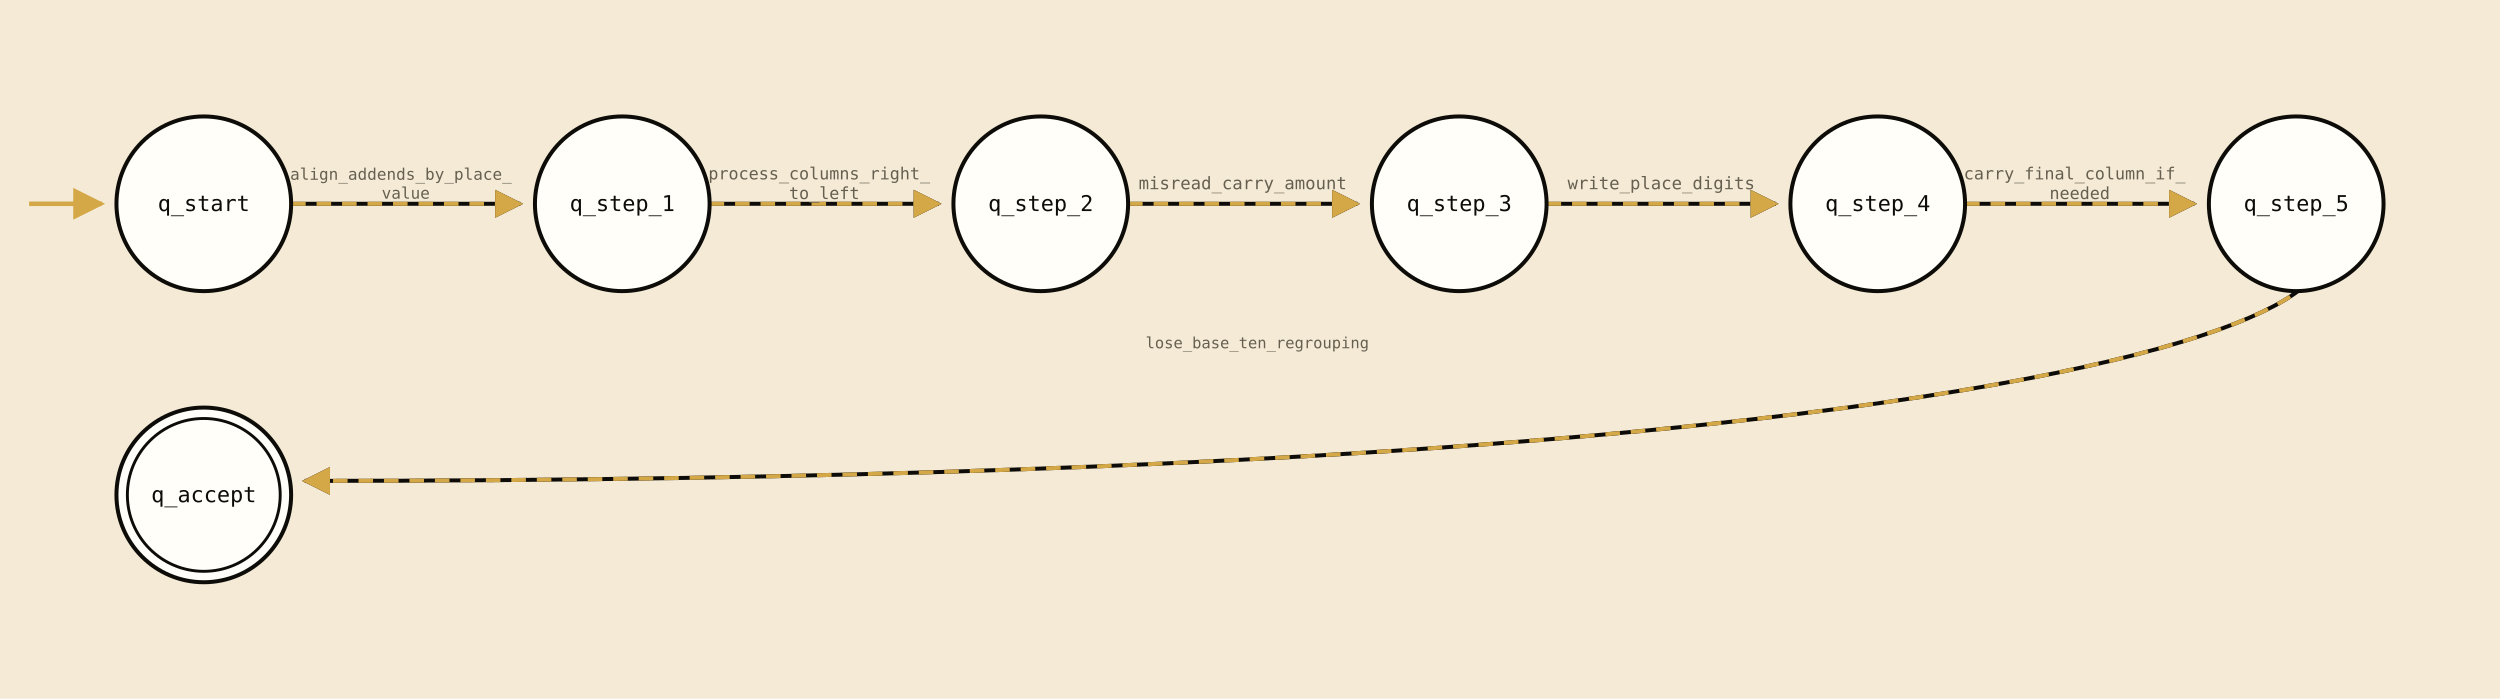
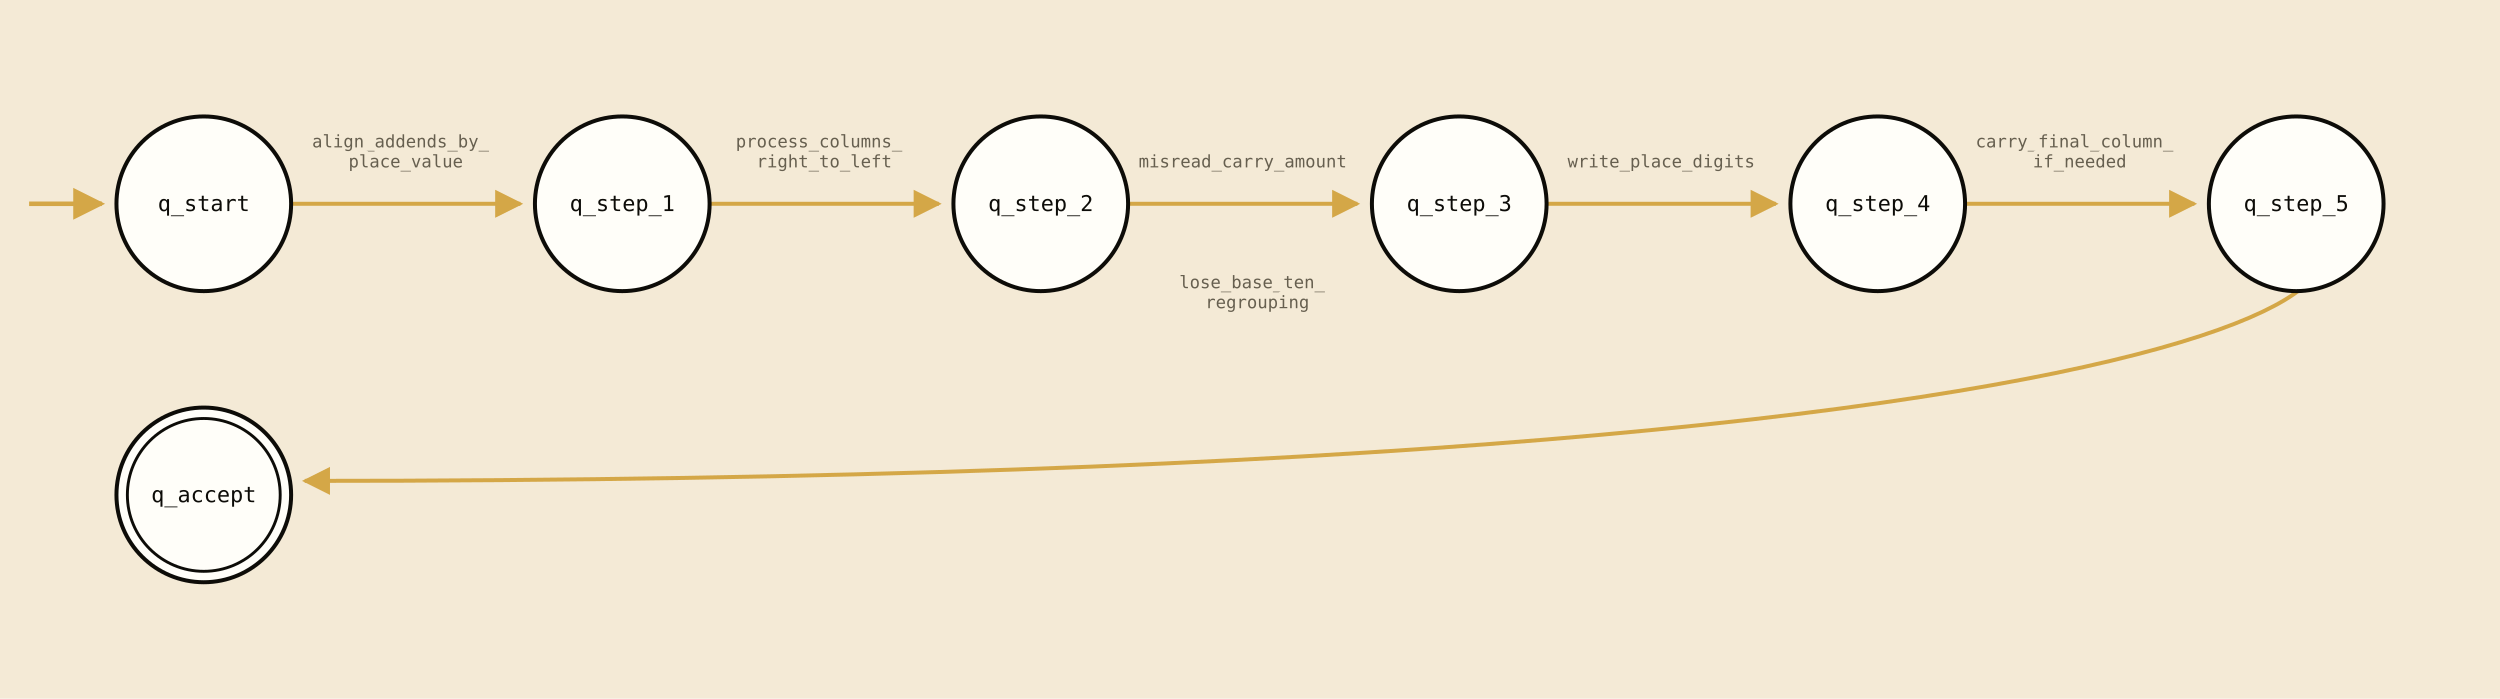
<svg xmlns="http://www.w3.org/2000/svg" width="1374" height="384" viewBox="0 0 1374 384" role="img" aria-labelledby="title desc">
  <defs>
    <marker id="arrow-static" viewBox="0 0 10 10" refX="9" refY="5" markerWidth="7" markerHeight="7" orient="auto-start-reverse">
      <path d="M 0 0 L 10 5 L 0 10 z" fill="#0d0c08" />
    </marker>
    <marker id="arrow-observed" viewBox="0 0 10 10" refX="9" refY="5" markerWidth="7" markerHeight="7" orient="auto-start-reverse">
      <path d="M 0 0 L 10 5 L 0 10 z" fill="#d4a747" />
    </marker>
+     <marker id="arrow-combined" viewBox="0 0 10 10" refX="9" refY="5" markerWidth="7" markerHeight="7" orient="auto-start-reverse">
+       <path d="M 0 0 L 10 5 L 0 10 z" fill="#d4a747" />
+     </marker>
  </defs>
  <rect width="100%" height="100%" fill="#f4ead6" />
-   <path d="M 160.0 112.0 L 286.0 112.0" fill="none" stroke="#0d0c08" stroke-width="2.2" marker-end="url(#arrow-static)" />
-   <path d="M 160.0 112.0 L 286.0 112.0" fill="none" stroke="#d4a747" stroke-width="2.2" stroke-dasharray="8 6" marker-end="url(#arrow-observed)" />
-   <text text-anchor="middle" font-family="ui-monospace, Menlo, Consolas, monospace" font-size="8.8" fill="#665f4f">
-     <tspan x="223.0" y="98.8">align_addends_by_place_</tspan>
-     <tspan x="223.0" y="109.2">value</tspan>
+   <path class="edge-static-observed" d="M 160.0 112.0 L 286.0 112.0" fill="none" stroke="#d4a747" stroke-width="2.2" marker-end="url(#arrow-combined)" />
+   <text text-anchor="middle" font-family="ui-monospace, Menlo, Consolas, monospace" font-size="9.5" fill="#665f4f" stroke="#f4ead6" stroke-width="5" stroke-linejoin="round" paint-order="stroke fill">
+     <tspan x="223.0" y="81.0">align_addends_by_</tspan>
+     <tspan x="223.0" y="92.0">place_value</tspan>
  </text>
-   <path d="M 390.0 112.0 L 516.0 112.0" fill="none" stroke="#0d0c08" stroke-width="2.2" marker-end="url(#arrow-static)" />
-   <path d="M 390.0 112.0 L 516.0 112.0" fill="none" stroke="#d4a747" stroke-width="2.2" stroke-dasharray="8 6" marker-end="url(#arrow-observed)" />
-   <text text-anchor="middle" font-family="ui-monospace, Menlo, Consolas, monospace" font-size="9.2" fill="#665f4f">
-     <tspan x="453.0" y="98.6">process_columns_right_</tspan>
-     <tspan x="453.0" y="109.4">to_left</tspan>
+   <path class="edge-static-observed" d="M 390.0 112.0 L 516.0 112.0" fill="none" stroke="#d4a747" stroke-width="2.2" marker-end="url(#arrow-combined)" />
+   <text text-anchor="middle" font-family="ui-monospace, Menlo, Consolas, monospace" font-size="9.5" fill="#665f4f" stroke="#f4ead6" stroke-width="5" stroke-linejoin="round" paint-order="stroke fill">
+     <tspan x="453.0" y="81.0">process_columns_</tspan>
+     <tspan x="453.0" y="92.0">right_to_left</tspan>
  </text>
-   <path d="M 620.0 112.0 L 746.0 112.0" fill="none" stroke="#0d0c08" stroke-width="2.2" marker-end="url(#arrow-static)" />
-   <path d="M 620.0 112.0 L 746.0 112.0" fill="none" stroke="#d4a747" stroke-width="2.2" stroke-dasharray="8 6" marker-end="url(#arrow-observed)" />
-   <text text-anchor="middle" font-family="ui-monospace, Menlo, Consolas, monospace" font-size="9.5" fill="#665f4f">
-     <tspan x="683.0" y="104.0">misread_carry_amount</tspan>
+   <path class="edge-static-observed" d="M 620.0 112.0 L 746.0 112.0" fill="none" stroke="#d4a747" stroke-width="2.2" marker-end="url(#arrow-combined)" />
+   <text text-anchor="middle" font-family="ui-monospace, Menlo, Consolas, monospace" font-size="9.5" fill="#665f4f" stroke="#f4ead6" stroke-width="5" stroke-linejoin="round" paint-order="stroke fill">
+     <tspan x="683.0" y="92.0">misread_carry_amount</tspan>
  </text>
-   <path d="M 850.0 112.0 L 976.0 112.0" fill="none" stroke="#0d0c08" stroke-width="2.2" marker-end="url(#arrow-static)" />
-   <path d="M 850.0 112.0 L 976.0 112.0" fill="none" stroke="#d4a747" stroke-width="2.2" stroke-dasharray="8 6" marker-end="url(#arrow-observed)" />
-   <text text-anchor="middle" font-family="ui-monospace, Menlo, Consolas, monospace" font-size="9.5" fill="#665f4f">
-     <tspan x="913.0" y="104.0">write_place_digits</tspan>
+   <path class="edge-static-observed" d="M 850.0 112.0 L 976.0 112.0" fill="none" stroke="#d4a747" stroke-width="2.2" marker-end="url(#arrow-combined)" />
+   <text text-anchor="middle" font-family="ui-monospace, Menlo, Consolas, monospace" font-size="9.5" fill="#665f4f" stroke="#f4ead6" stroke-width="5" stroke-linejoin="round" paint-order="stroke fill">
+     <tspan x="913.0" y="92.0">write_place_digits</tspan>
  </text>
-   <path d="M 1080.0 112.0 L 1206.0 112.0" fill="none" stroke="#0d0c08" stroke-width="2.2" marker-end="url(#arrow-static)" />
-   <path d="M 1080.0 112.0 L 1206.0 112.0" fill="none" stroke="#d4a747" stroke-width="2.2" stroke-dasharray="8 6" marker-end="url(#arrow-observed)" />
-   <text text-anchor="middle" font-family="ui-monospace, Menlo, Consolas, monospace" font-size="9.2" fill="#665f4f">
-     <tspan x="1143.0" y="98.6">carry_final_column_if_</tspan>
-     <tspan x="1143.0" y="109.4">needed</tspan>
+   <path class="edge-static-observed" d="M 1080.0 112.0 L 1206.0 112.0" fill="none" stroke="#d4a747" stroke-width="2.2" marker-end="url(#arrow-combined)" />
+   <text text-anchor="middle" font-family="ui-monospace, Menlo, Consolas, monospace" font-size="9.5" fill="#665f4f" stroke="#f4ead6" stroke-width="5" stroke-linejoin="round" paint-order="stroke fill">
+     <tspan x="1143.0" y="81.0">carry_final_column_</tspan>
+     <tspan x="1143.0" y="92.0">if_needed</tspan>
  </text>
-   <path d="M 1214.5 118.6 C 1352.0 118.6, 1352.0 264.3, 167.5 264.3" fill="none" stroke="#0d0c08" stroke-width="2.2" marker-end="url(#arrow-static)" />
-   <path d="M 1214.5 118.6 C 1352.0 118.6, 1352.0 264.3, 167.5 264.3" fill="none" stroke="#d4a747" stroke-width="2.2" stroke-dasharray="8 6" marker-end="url(#arrow-observed)" />
-   <text text-anchor="middle" font-family="ui-monospace, Menlo, Consolas, monospace" font-size="8.5" fill="#665f4f">
-     <tspan x="691.0" y="191.4">lose_base_ten_regrouping</tspan>
+   <path class="edge-static-observed" d="M 1214.5 118.6 C 1352.0 118.6, 1352.0 264.3, 167.5 264.3" fill="none" stroke="#d4a747" stroke-width="2.2" marker-end="url(#arrow-combined)" />
+   <text text-anchor="middle" font-family="ui-monospace, Menlo, Consolas, monospace" font-size="9.5" fill="#665f4f" stroke="#f4ead6" stroke-width="5" stroke-linejoin="round" paint-order="stroke fill">
+     <tspan x="691.0" y="158.4">lose_base_ten_</tspan>
+     <tspan x="691.0" y="169.4">regrouping</tspan>
  </text>
  <path d="M 16.0 112.0 L 56.0 112.0" fill="none" stroke="#d4a747" stroke-width="2.5" marker-end="url(#arrow-observed)" />
  <circle cx="112.0" cy="112.0" r="48.0" fill="#fffef9" stroke="#0d0c08" stroke-width="2.2" />
  <text x="112.0" y="116.0" text-anchor="middle" font-family="ui-monospace, Menlo, Consolas, monospace" font-size="12.0" fill="#0d0c08">q_start</text>
  <circle cx="342.0" cy="112.0" r="48.0" fill="#fffef9" stroke="#0d0c08" stroke-width="2.2" />
  <text x="342.0" y="116.0" text-anchor="middle" font-family="ui-monospace, Menlo, Consolas, monospace" font-size="12.0" fill="#0d0c08">q_step_1</text>
  <circle cx="572.0" cy="112.0" r="48.0" fill="#fffef9" stroke="#0d0c08" stroke-width="2.2" />
  <text x="572.0" y="116.0" text-anchor="middle" font-family="ui-monospace, Menlo, Consolas, monospace" font-size="12.0" fill="#0d0c08">q_step_2</text>
  <circle cx="802.0" cy="112.0" r="48.0" fill="#fffef9" stroke="#0d0c08" stroke-width="2.2" />
  <text x="802.0" y="116.0" text-anchor="middle" font-family="ui-monospace, Menlo, Consolas, monospace" font-size="12.0" fill="#0d0c08">q_step_3</text>
  <circle cx="1032.0" cy="112.0" r="48.0" fill="#fffef9" stroke="#0d0c08" stroke-width="2.2" />
  <text x="1032.0" y="116.0" text-anchor="middle" font-family="ui-monospace, Menlo, Consolas, monospace" font-size="12.0" fill="#0d0c08">q_step_4</text>
  <circle cx="1262.0" cy="112.0" r="48.0" fill="#fffef9" stroke="#0d0c08" stroke-width="2.2" />
  <text x="1262.0" y="116.0" text-anchor="middle" font-family="ui-monospace, Menlo, Consolas, monospace" font-size="12.0" fill="#0d0c08">q_step_5</text>
  <circle cx="112.0" cy="272.0" r="48.0" fill="#fffef9" stroke="#0d0c08" stroke-width="2.2" />
  <circle cx="112.0" cy="272.0" r="42.0" fill="none" stroke="#0d0c08" stroke-width="1.6" />
  <text x="112.0" y="276.0" text-anchor="middle" font-family="ui-monospace, Menlo, Consolas, monospace" font-size="12.0" fill="#0d0c08">q_accept</text>
</svg>
